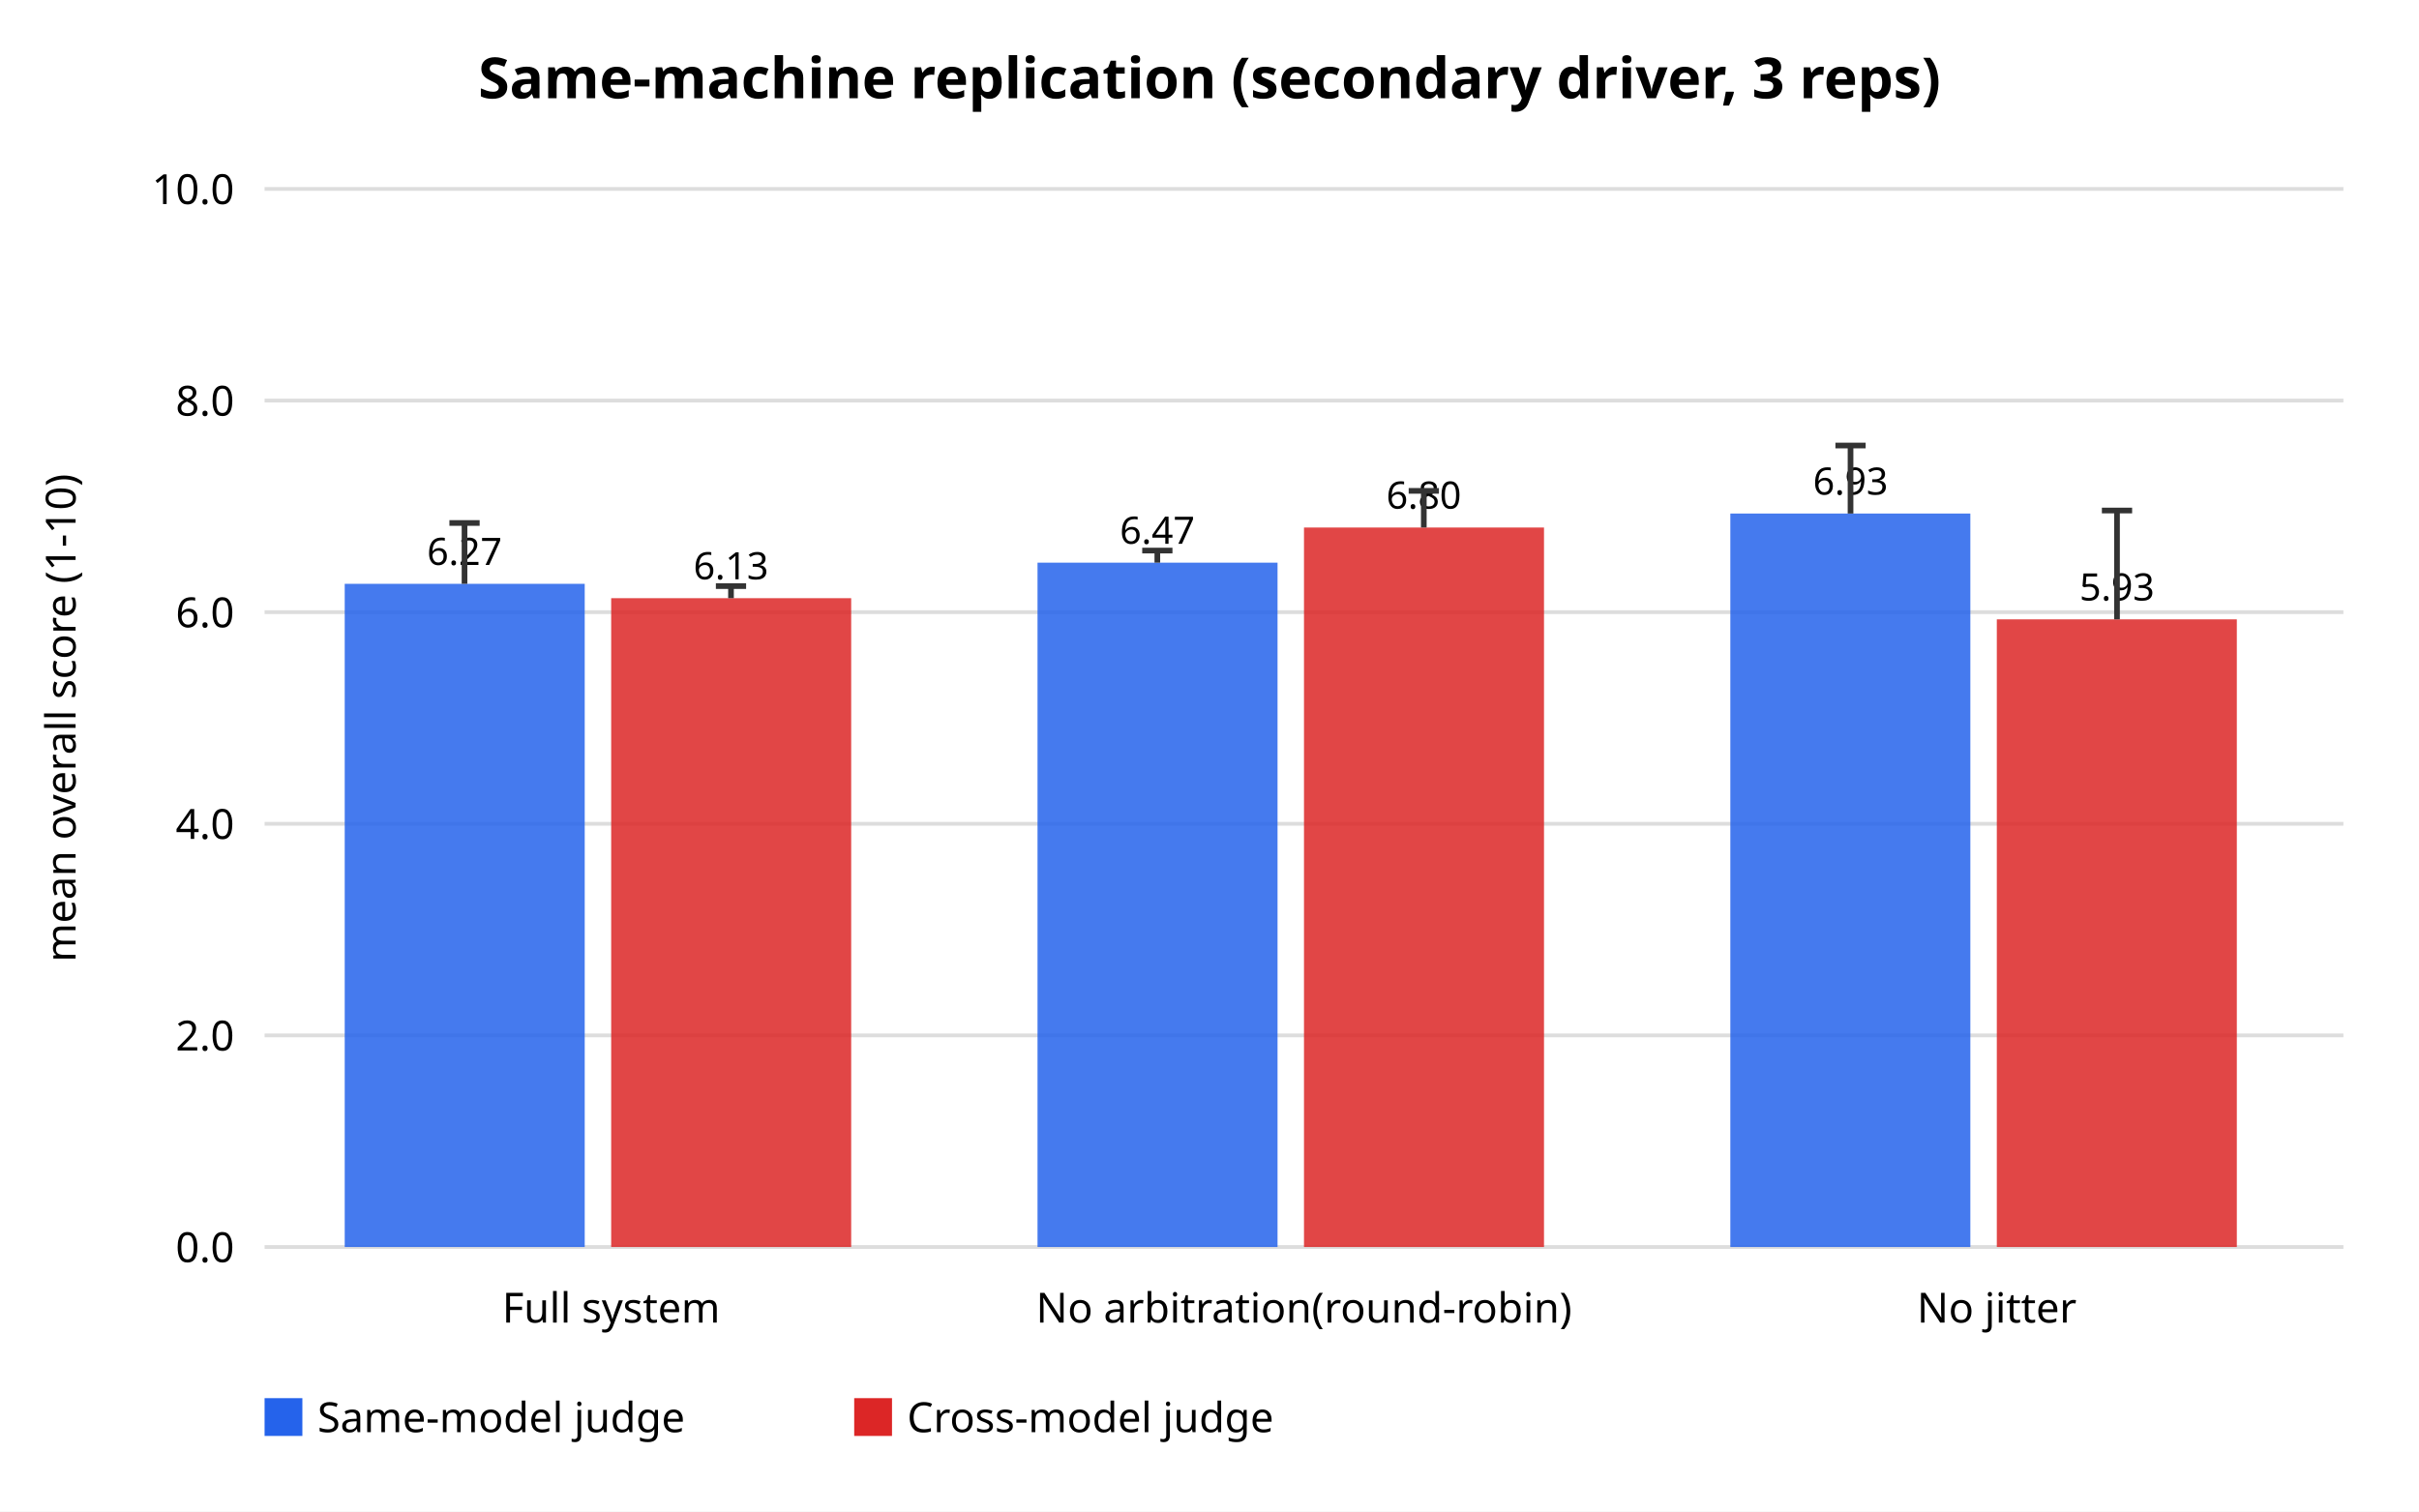
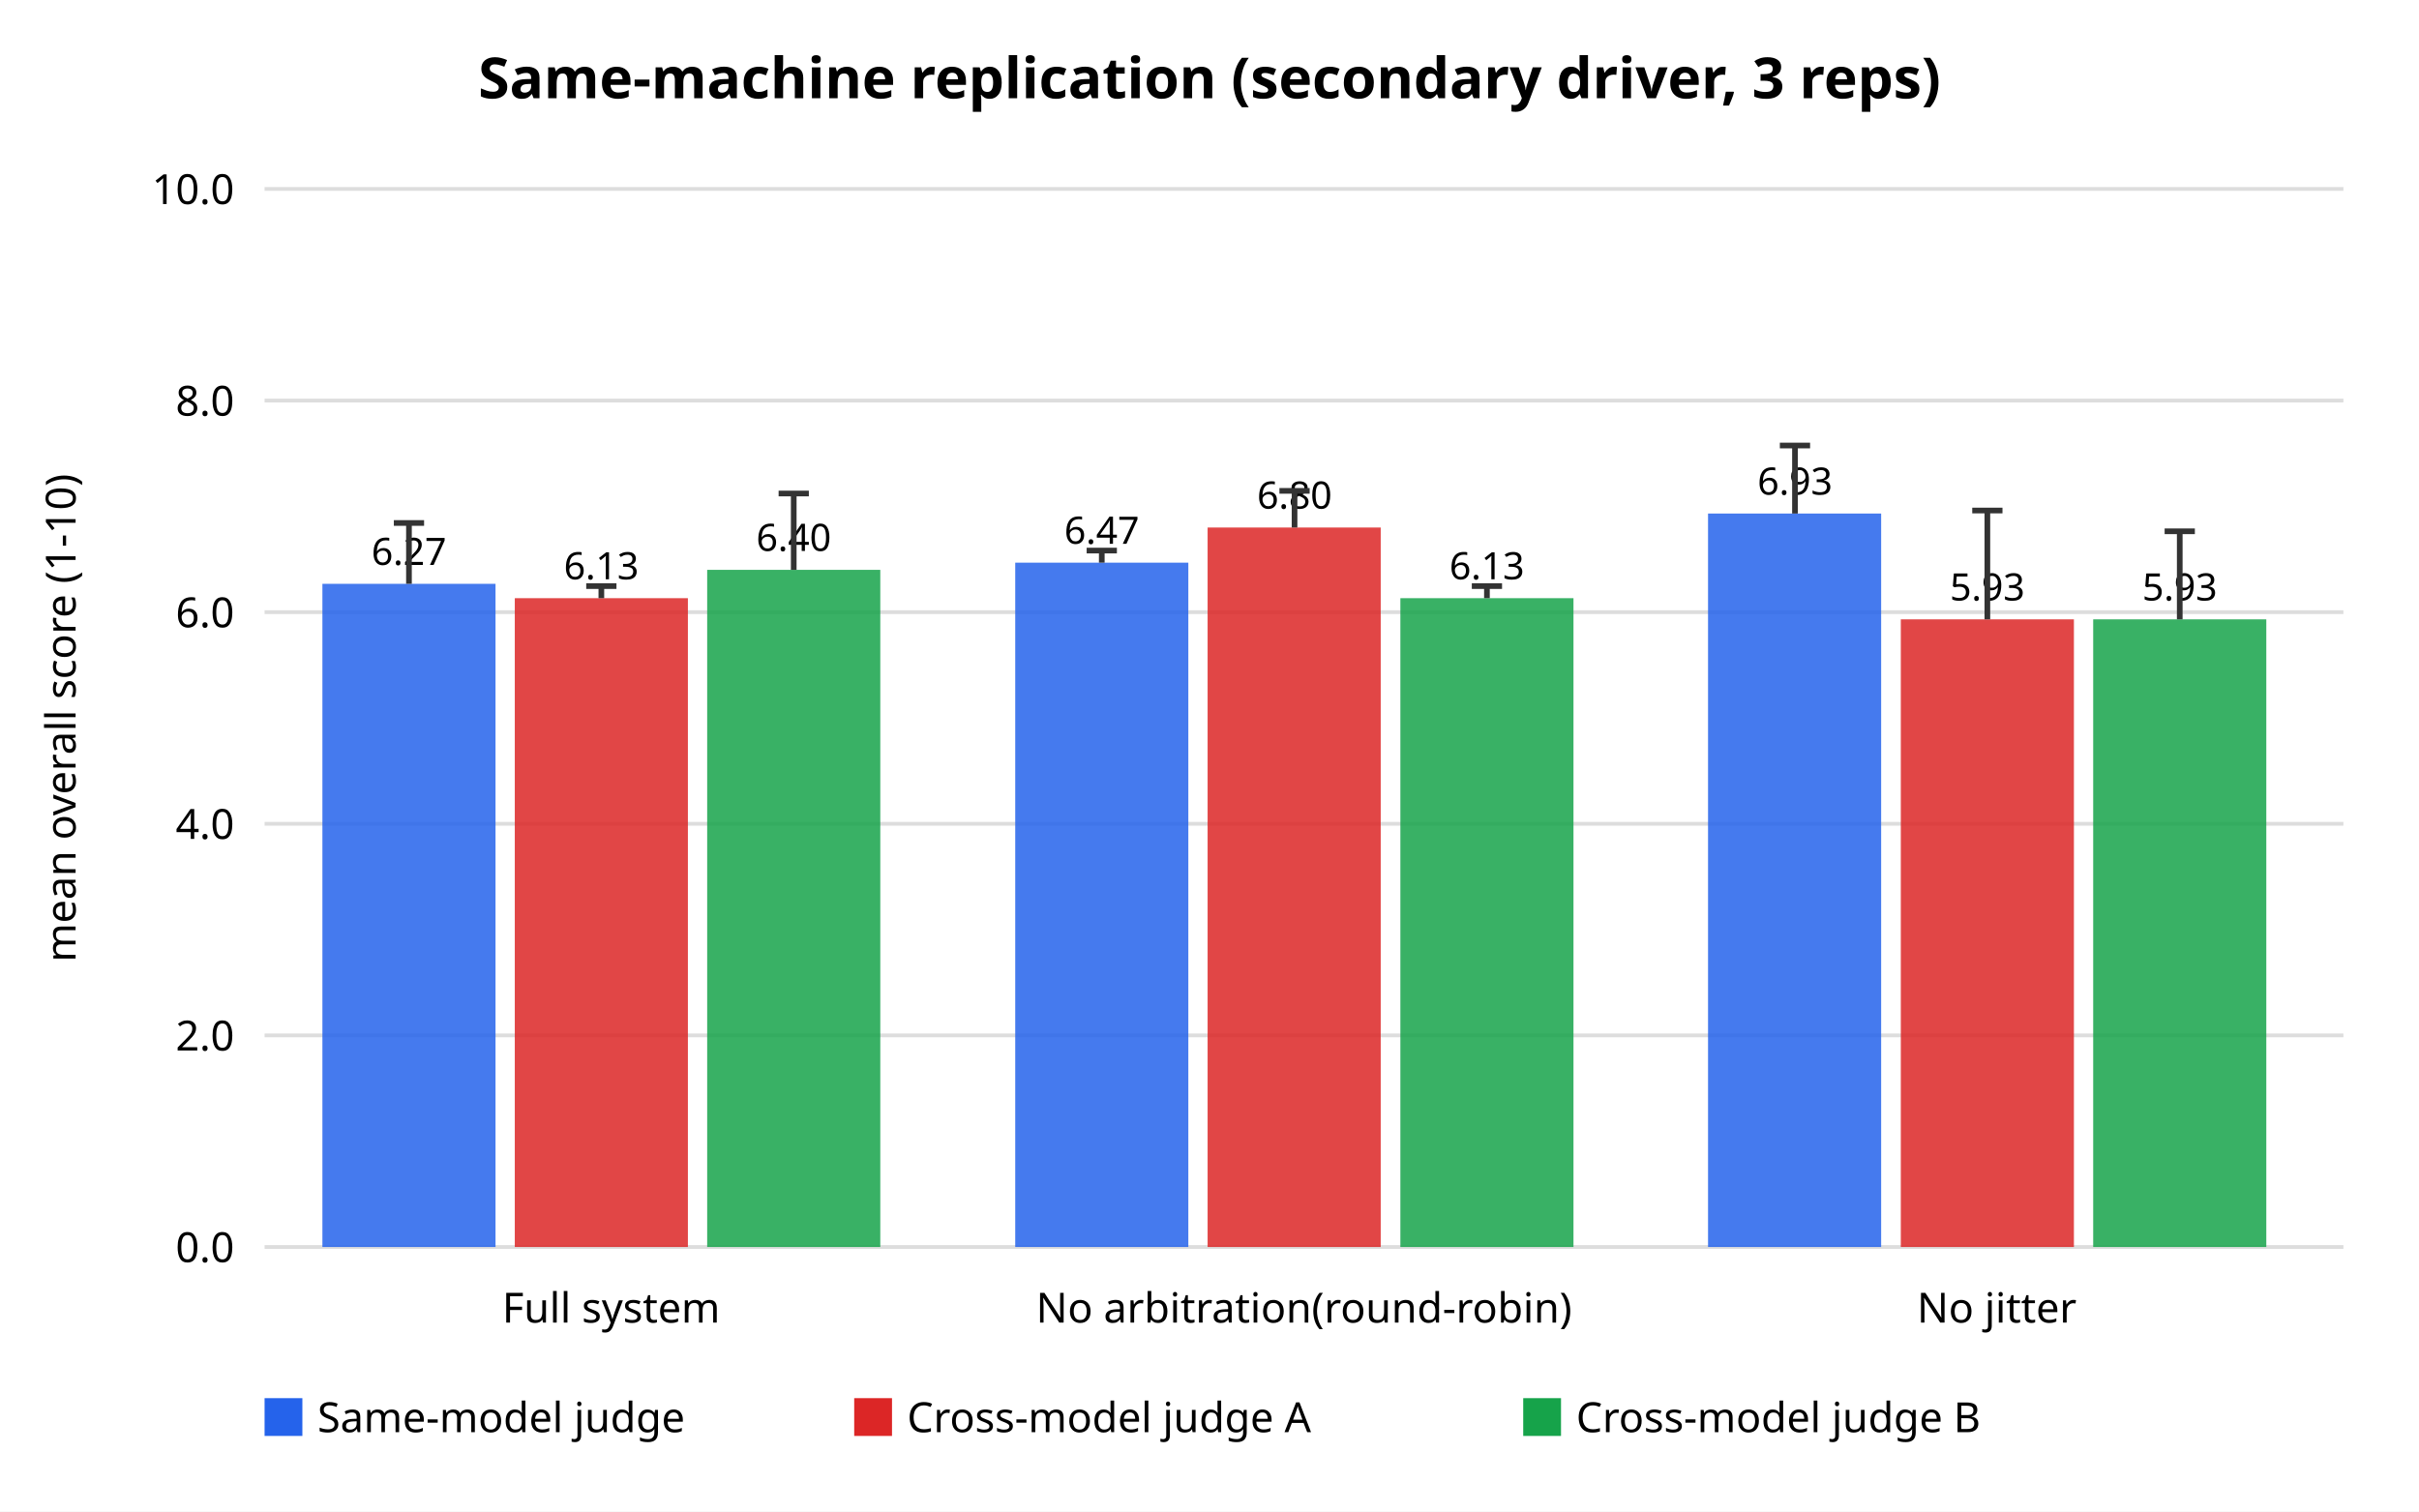
<svg xmlns="http://www.w3.org/2000/svg" width="640" height="400" font-family="sans-serif">
  <rect width="640" height="400" fill="white" />
  <text x="320.0" y="26" text-anchor="middle" font-size="15" font-weight="bold">Same-machine replication (secondary driver, 3 reps)</text>
  <line x1="70" y1="330.0" x2="620" y2="330.0" stroke="#ddd" />
  <text x="62" y="334.0" text-anchor="end" font-size="11">0.0</text>
  <line x1="70" y1="274.0" x2="620" y2="274.0" stroke="#ddd" />
  <text x="62" y="278.0" text-anchor="end" font-size="11">2.0</text>
  <line x1="70" y1="218.0" x2="620" y2="218.0" stroke="#ddd" />
  <text x="62" y="222.0" text-anchor="end" font-size="11">4.0</text>
  <line x1="70" y1="162.0" x2="620" y2="162.0" stroke="#ddd" />
  <text x="62" y="166.0" text-anchor="end" font-size="11">6.0</text>
  <line x1="70" y1="106.0" x2="620" y2="106.0" stroke="#ddd" />
  <text x="62" y="110.0" text-anchor="end" font-size="11">8.0</text>
  <line x1="70" y1="50.0" x2="620" y2="50.0" stroke="#ddd" />
  <text x="62" y="54.0" text-anchor="end" font-size="11">10.0</text>
-   <rect x="91.2" y="154.5" width="63.5" height="175.5" fill="#2563eb" opacity="0.85" />
-   <text x="122.9" y="149.5" text-anchor="middle" font-size="10">6.27</text>
-   <line x1="122.9" y1="154.5" x2="122.9" y2="138.4" stroke="#333" stroke-width="1.5" />
-   <line x1="118.9" y1="138.4" x2="126.9" y2="138.4" stroke="#333" stroke-width="1.5" />
-   <rect x="161.7" y="158.3" width="63.5" height="171.7" fill="#dc2626" opacity="0.85" />
-   <text x="193.4" y="153.3" text-anchor="middle" font-size="10">6.13</text>
-   <line x1="193.4" y1="158.3" x2="193.4" y2="155.1" stroke="#333" stroke-width="1.5" />
-   <line x1="189.4" y1="155.1" x2="197.4" y2="155.1" stroke="#333" stroke-width="1.5" />
+   <rect x="85.3" y="154.5" width="45.8" height="175.5" fill="#2563eb" opacity="0.85" />
+   <text x="108.2" y="149.5" text-anchor="middle" font-size="10">6.27</text>
+   <line x1="108.2" y1="154.5" x2="108.2" y2="138.4" stroke="#333" stroke-width="1.5" />
+   <line x1="104.2" y1="138.4" x2="112.2" y2="138.4" stroke="#333" stroke-width="1.5" />
+   <rect x="136.2" y="158.3" width="45.8" height="171.7" fill="#dc2626" opacity="0.85" />
+   <text x="159.1" y="153.3" text-anchor="middle" font-size="10">6.13</text>
+   <line x1="159.1" y1="158.3" x2="159.1" y2="155.1" stroke="#333" stroke-width="1.5" />
+   <line x1="155.1" y1="155.1" x2="163.1" y2="155.1" stroke="#333" stroke-width="1.5" />
+   <rect x="187.1" y="150.8" width="45.8" height="179.2" fill="#16a34a" opacity="0.85" />
+   <text x="210.0" y="145.8" text-anchor="middle" font-size="10">6.40</text>
+   <line x1="210.0" y1="150.8" x2="210.0" y2="130.6" stroke="#333" stroke-width="1.5" />
+   <line x1="206.0" y1="130.6" x2="214.0" y2="130.6" stroke="#333" stroke-width="1.5" />
  <text x="161.7" y="350" text-anchor="middle" font-size="11">Full system</text>
-   <rect x="274.5" y="148.9" width="63.5" height="181.1" fill="#2563eb" opacity="0.85" />
-   <text x="306.2" y="143.9" text-anchor="middle" font-size="10">6.47</text>
-   <line x1="306.2" y1="148.9" x2="306.2" y2="145.7" stroke="#333" stroke-width="1.5" />
-   <line x1="302.2" y1="145.7" x2="310.2" y2="145.7" stroke="#333" stroke-width="1.5" />
-   <rect x="345.0" y="139.6" width="63.5" height="190.4" fill="#dc2626" opacity="0.85" />
-   <text x="376.7" y="134.6" text-anchor="middle" font-size="10">6.80</text>
-   <line x1="376.7" y1="139.6" x2="376.7" y2="129.9" stroke="#333" stroke-width="1.5" />
-   <line x1="372.7" y1="129.9" x2="380.7" y2="129.9" stroke="#333" stroke-width="1.5" />
+   <rect x="268.6" y="148.9" width="45.8" height="181.1" fill="#2563eb" opacity="0.85" />
+   <text x="291.5" y="143.9" text-anchor="middle" font-size="10">6.47</text>
+   <line x1="291.5" y1="148.9" x2="291.5" y2="145.7" stroke="#333" stroke-width="1.5" />
+   <line x1="287.5" y1="145.7" x2="295.5" y2="145.7" stroke="#333" stroke-width="1.5" />
+   <rect x="319.5" y="139.6" width="45.8" height="190.4" fill="#dc2626" opacity="0.85" />
+   <text x="342.5" y="134.6" text-anchor="middle" font-size="10">6.80</text>
+   <line x1="342.5" y1="139.6" x2="342.5" y2="129.9" stroke="#333" stroke-width="1.5" />
+   <line x1="338.5" y1="129.9" x2="346.5" y2="129.9" stroke="#333" stroke-width="1.5" />
+   <rect x="370.5" y="158.3" width="45.8" height="171.7" fill="#16a34a" opacity="0.85" />
+   <text x="393.4" y="153.3" text-anchor="middle" font-size="10">6.13</text>
+   <line x1="393.4" y1="158.3" x2="393.4" y2="155.1" stroke="#333" stroke-width="1.5" />
+   <line x1="389.4" y1="155.1" x2="397.4" y2="155.1" stroke="#333" stroke-width="1.5" />
  <text x="345.0" y="350" text-anchor="middle" font-size="11">No arbitration
(round-robin)</text>
-   <rect x="457.8" y="135.9" width="63.5" height="194.1" fill="#2563eb" opacity="0.85" />
-   <text x="489.6" y="130.9" text-anchor="middle" font-size="10">6.93</text>
-   <line x1="489.6" y1="135.9" x2="489.6" y2="117.9" stroke="#333" stroke-width="1.5" />
-   <line x1="485.6" y1="117.9" x2="493.6" y2="117.9" stroke="#333" stroke-width="1.5" />
-   <rect x="528.3" y="163.9" width="63.5" height="166.1" fill="#dc2626" opacity="0.85" />
-   <text x="560.1" y="158.9" text-anchor="middle" font-size="10">5.93</text>
-   <line x1="560.1" y1="163.9" x2="560.1" y2="135.1" stroke="#333" stroke-width="1.5" />
-   <line x1="556.1" y1="135.1" x2="564.1" y2="135.1" stroke="#333" stroke-width="1.5" />
+   <rect x="451.9" y="135.9" width="45.8" height="194.1" fill="#2563eb" opacity="0.85" />
+   <text x="474.9" y="130.9" text-anchor="middle" font-size="10">6.93</text>
+   <line x1="474.9" y1="135.9" x2="474.9" y2="117.9" stroke="#333" stroke-width="1.5" />
+   <line x1="470.9" y1="117.9" x2="478.9" y2="117.9" stroke="#333" stroke-width="1.5" />
+   <rect x="502.9" y="163.9" width="45.8" height="166.1" fill="#dc2626" opacity="0.85" />
+   <text x="525.8" y="158.9" text-anchor="middle" font-size="10">5.93</text>
+   <line x1="525.8" y1="163.9" x2="525.8" y2="135.1" stroke="#333" stroke-width="1.5" />
+   <line x1="521.8" y1="135.1" x2="529.8" y2="135.1" stroke="#333" stroke-width="1.5" />
+   <rect x="553.8" y="163.9" width="45.8" height="166.1" fill="#16a34a" opacity="0.85" />
+   <text x="576.7" y="158.9" text-anchor="middle" font-size="10">5.93</text>
+   <line x1="576.7" y1="163.9" x2="576.7" y2="140.6" stroke="#333" stroke-width="1.5" />
+   <line x1="572.7" y1="140.6" x2="580.7" y2="140.6" stroke="#333" stroke-width="1.5" />
  <text x="528.3" y="350" text-anchor="middle" font-size="11">No jitter</text>
  <rect x="70" y="370" width="10" height="10" fill="#2563eb" />
  <text x="84" y="379" font-size="11">Same-model judge</text>
  <rect x="226" y="370" width="10" height="10" fill="#dc2626" />
-   <text x="240" y="379" font-size="11">Cross-model judge</text>
+   <text x="240" y="379" font-size="11">Cross-model judge A</text>
+   <rect x="403" y="370" width="10" height="10" fill="#16a34a" />
+   <text x="417" y="379" font-size="11">Cross-model judge B</text>
  <text x="20" y="190.0" transform="rotate(-90 20 190.0)" text-anchor="middle" font-size="11">mean overall score (1-10)</text>
</svg>
